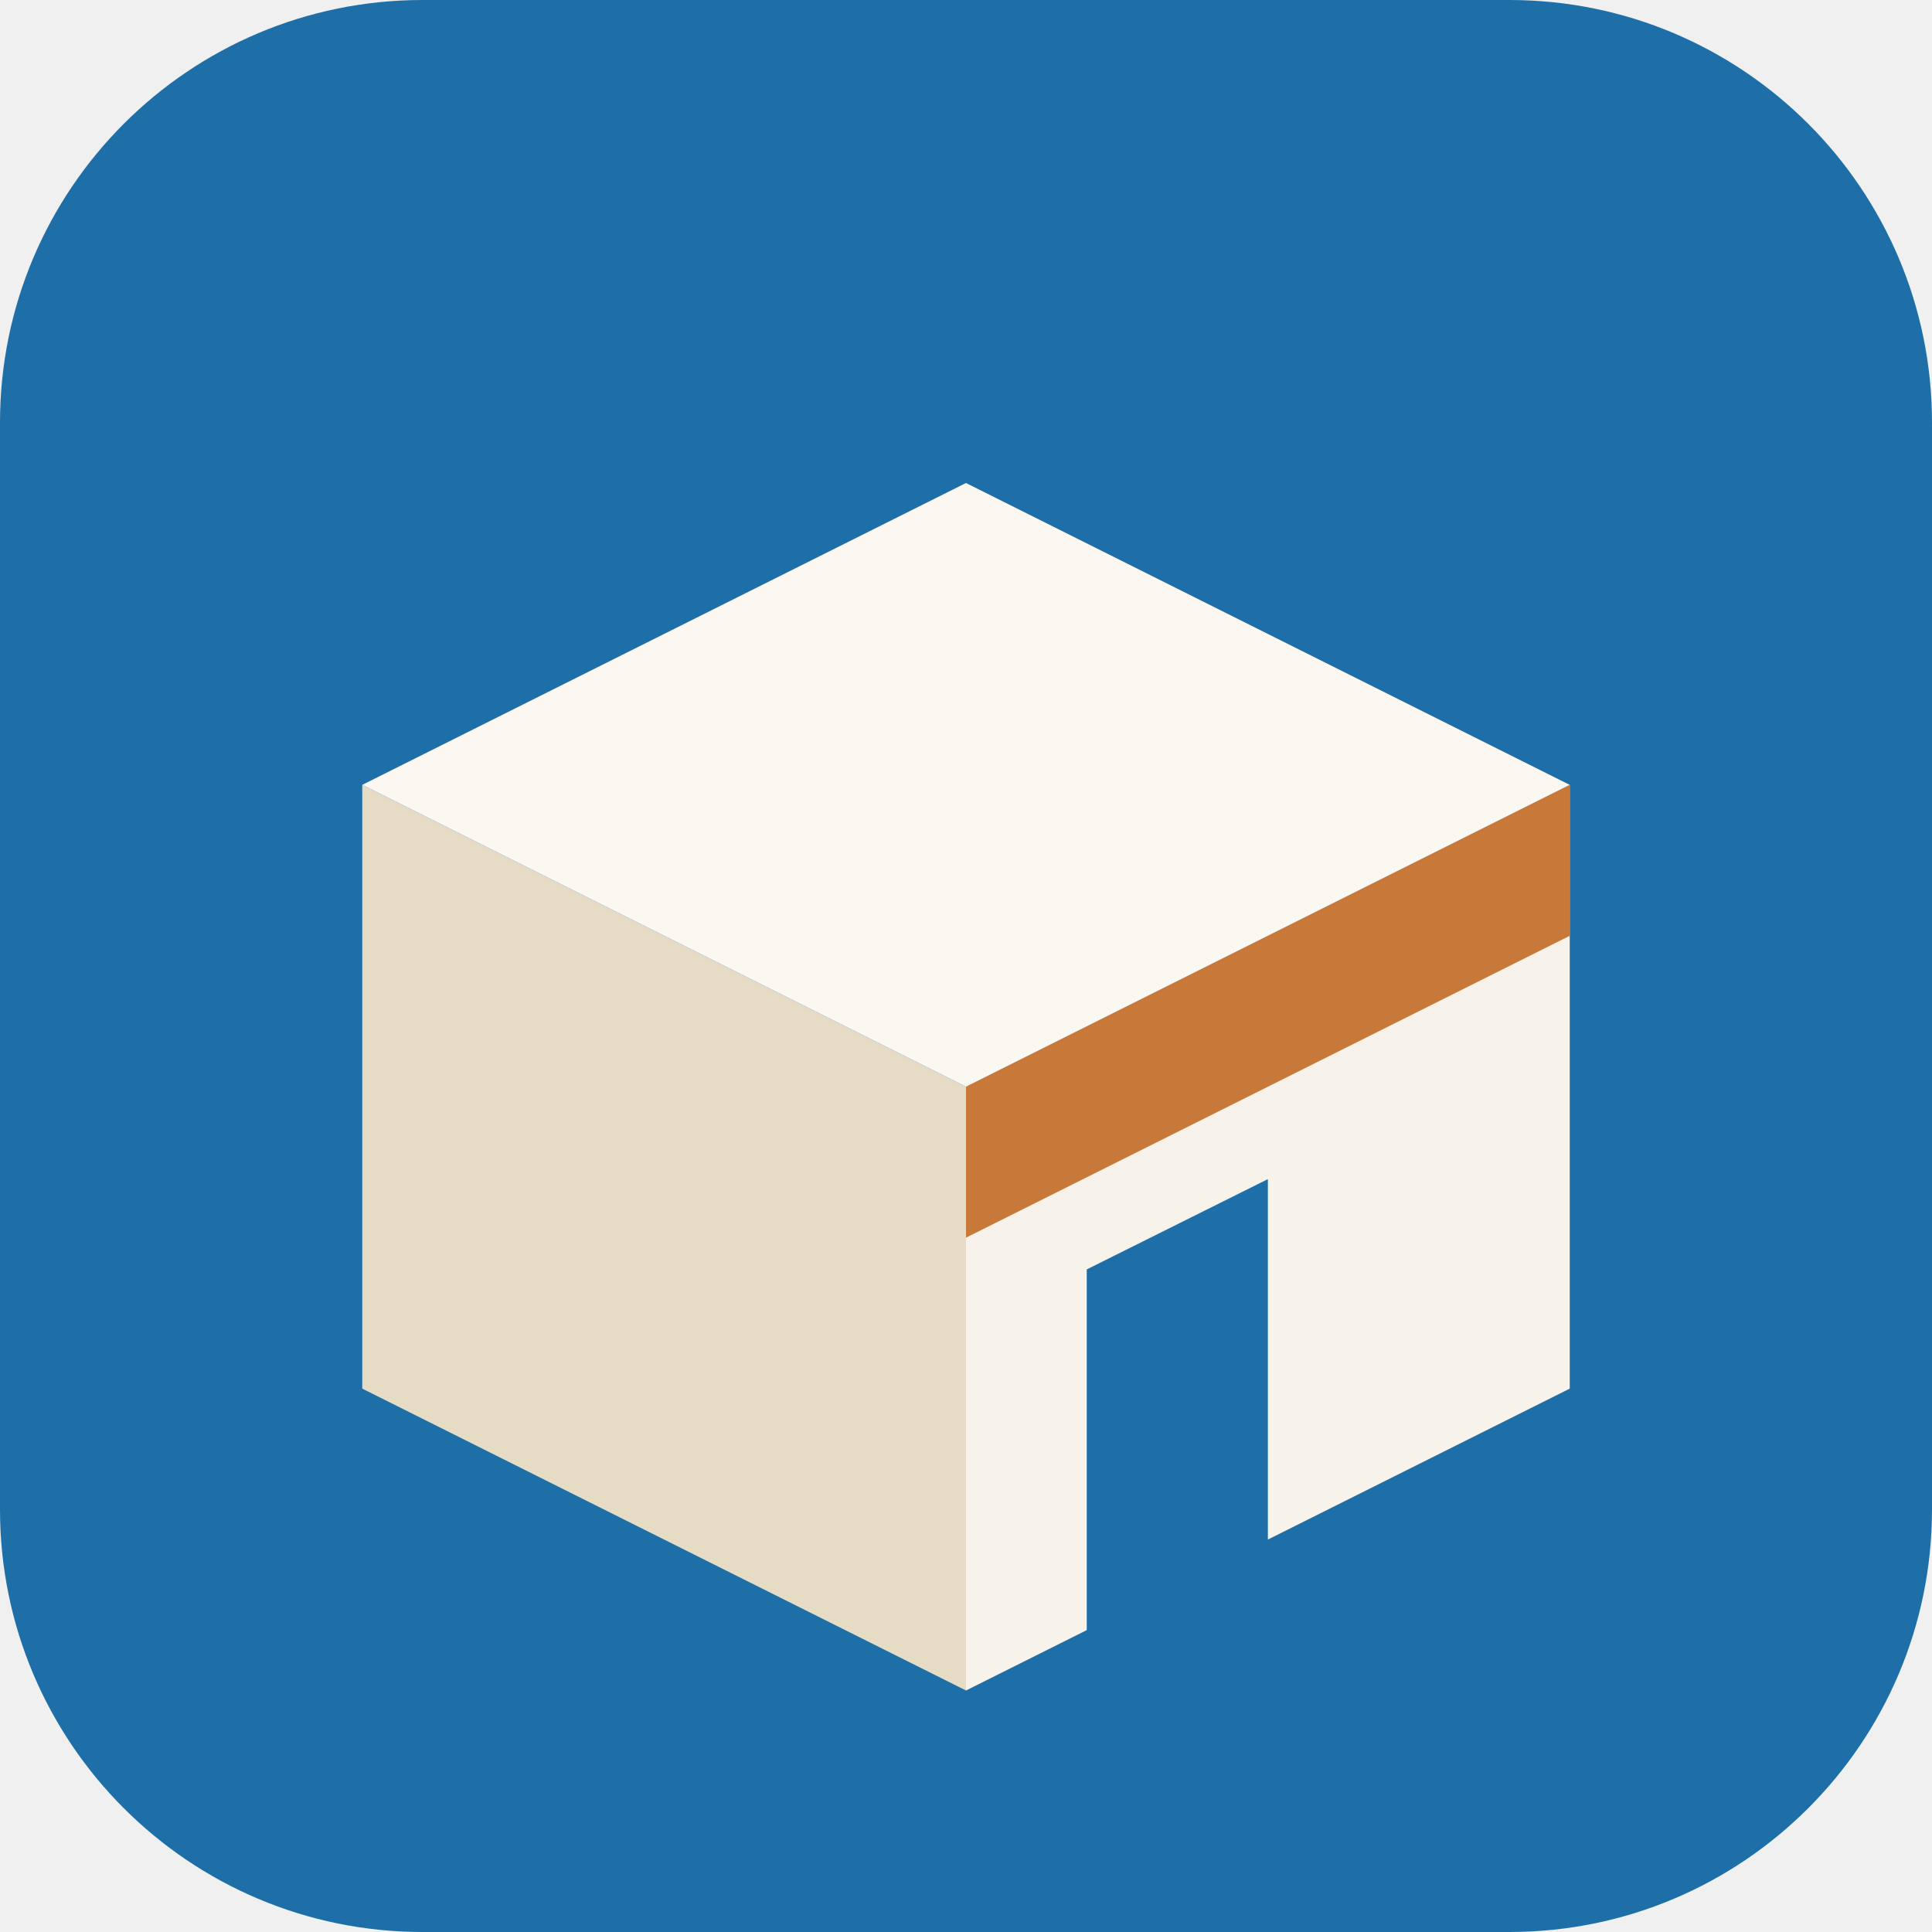
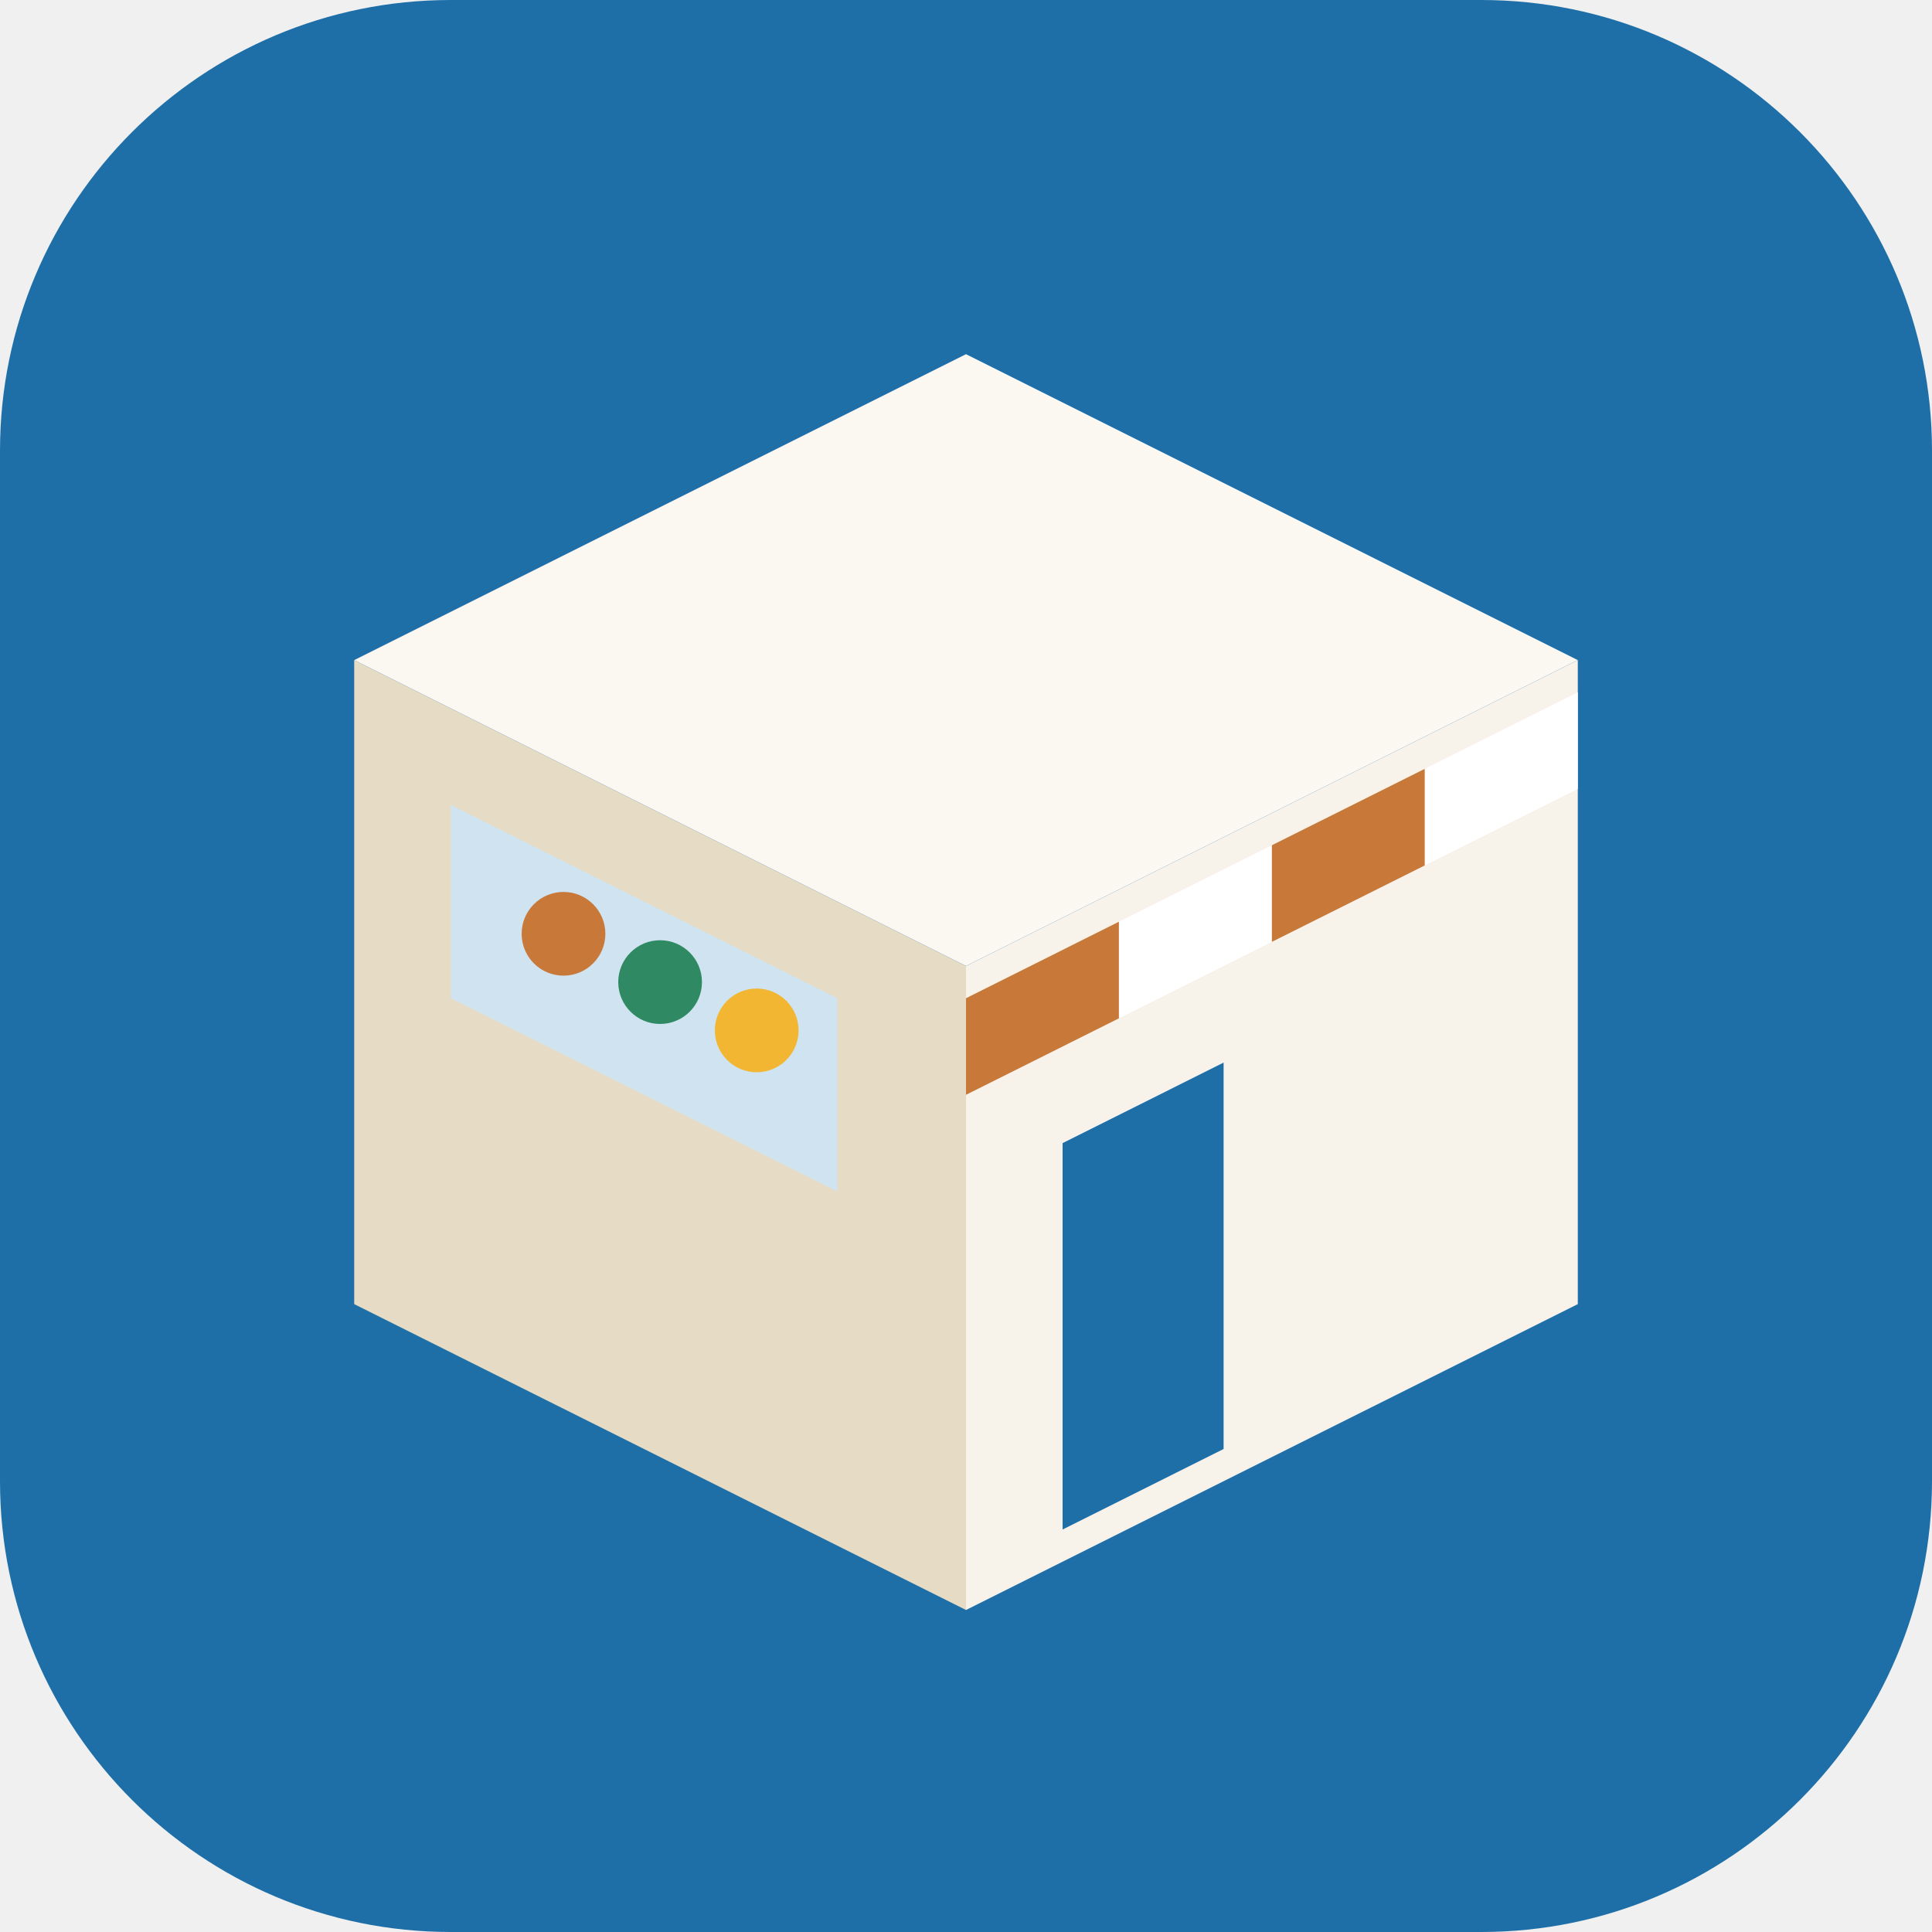
- <svg xmlns="http://www.w3.org/2000/svg" viewBox="0 0 64 64">
-   <rect width="64" height="64" rx="14" fill="#1E6FA8" />
-   <polygon points="12,26 32,36 52,26 32,16" fill="#FBF8F1" />
-   <polygon points="12,26 32,36 32,56 12,46" fill="#E6DCC6" />
-   <polygon points="32,36 52,26 52,46 32,56" fill="#F7F3EA" />
-   <rect x="36" y="40" width="6" height="12" fill="#1E6FA8" transform="skewY(-26.5) translate(0 20)" />
-   <polygon points="32,36 52,26 52,31 32,41" fill="#C8793A" />
+ <svg xmlns="http://www.w3.org/2000/svg" viewBox="0 0 120 120">
+   <rect width="120" height="120" rx="28" fill="#1E6FA8" />
+   <polygon points="60,22 98,41 60,60 22,41" fill="#FBF8F1" />
+   <polygon points="22,41 60,60 60,100 22,81" fill="#E6DCC6" />
+   <polygon points="60,60 98,41 98,81 60,100" fill="#F7F3EA" />
+   <polygon points="60,62 69.5,57.25 69.5,63.25 60,68" fill="#C8793A" />
+   <polygon points="69.5,57.25 79,52.5 79,58.5 69.5,63.25" fill="#fff" />
+   <polygon points="79,52.5 88.5,47.75 88.5,53.75 79,58.5" fill="#C8793A" />
+   <polygon points="88.5,47.75 98,43 98,49 88.5,53.75" fill="#fff" />
+   <polygon points="66,71 76,66 76,90 66,95" fill="#1E6FA8" />
+   <polygon points="28,50 52,62 52,74 28,62" fill="#CFE3F0" />
+   <circle cx="35" cy="58" r="2.6" fill="#C8793A" />
+   <circle cx="41" cy="61" r="2.6" fill="#2F8A63" />
+   <circle cx="47" cy="64" r="2.6" fill="#F2B632" />
</svg>
